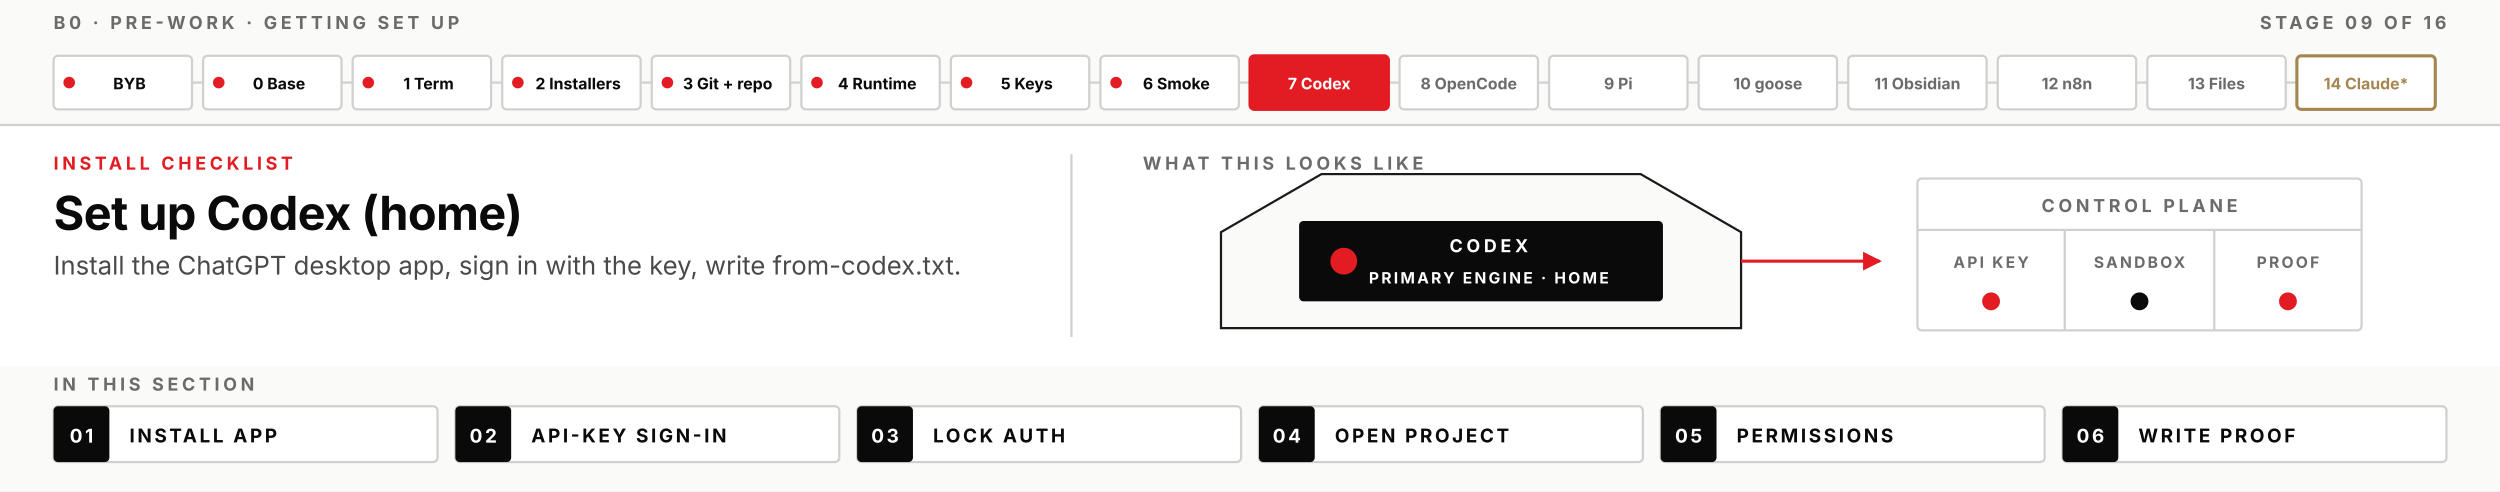
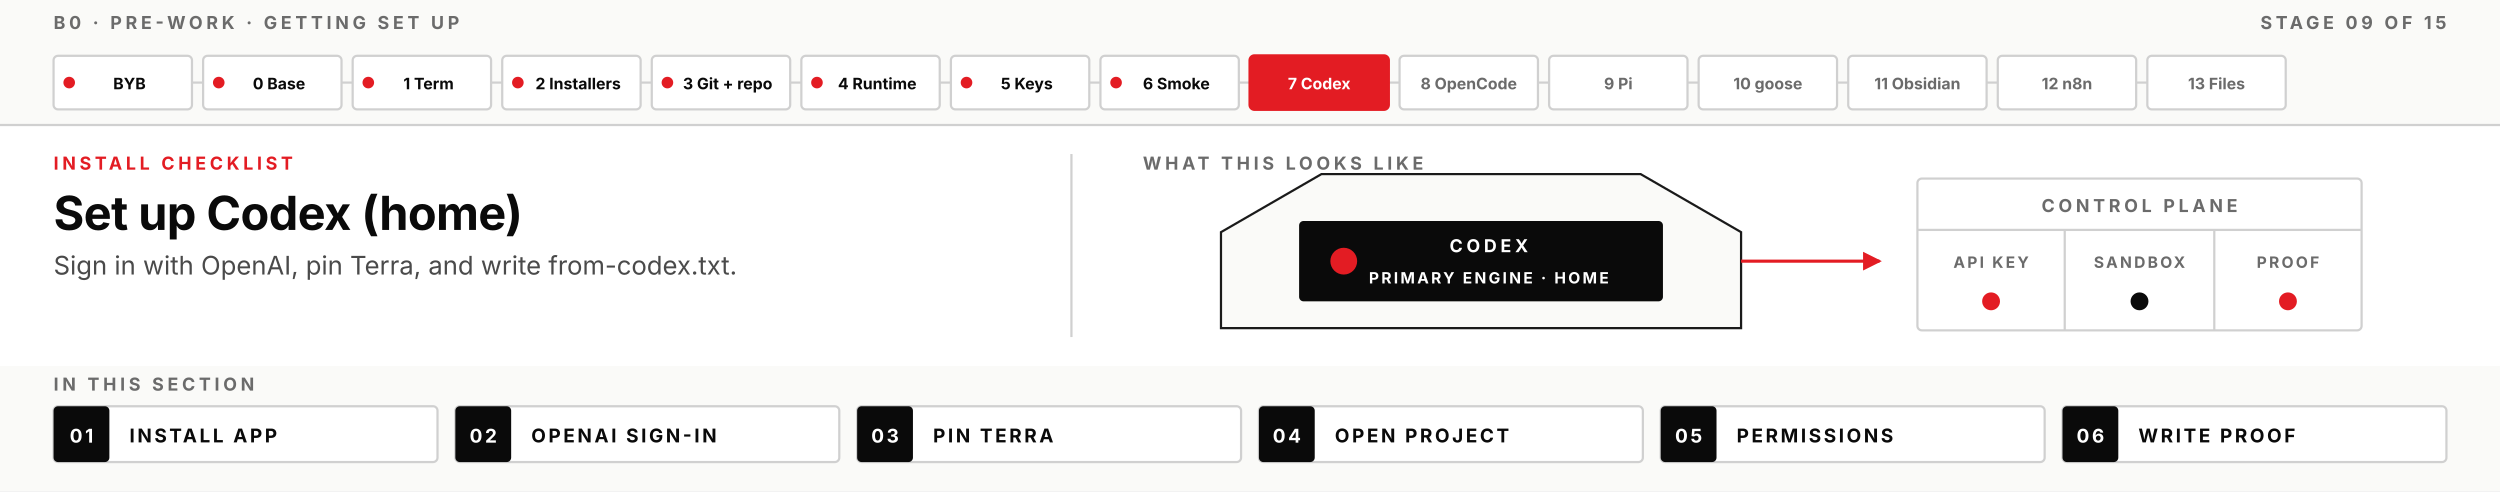
<svg xmlns="http://www.w3.org/2000/svg" viewBox="0 0 1120 220" role="img" aria-labelledby="title-install-pre-work-7-codex-your-home-for-the-week">
  <defs>
    <marker id="arrow" viewBox="0 0 8 8" refX="7" refY="4" markerWidth="6" markerHeight="6" orient="auto-start-reverse">
      <path d="M0 0 8 4 0 8Z" fill="#0A0A0A" />
    </marker>
    <marker id="arrow-red" viewBox="0 0 8 8" refX="7" refY="4" markerWidth="6" markerHeight="6" orient="auto-start-reverse">
      <path d="M0 0 8 4 0 8Z" fill="#E31C23" />
    </marker>
    <style>
      text { font-family: system-ui, "Inter", "Helvetica Neue", Arial, sans-serif; fill: #0A0A0A; }
      .micro { font-size: 8px; font-weight: 650; letter-spacing: 1.65px; }
      .tiny { font-size: 7px; font-weight: 650; letter-spacing: 1px; }
      .railtext { font-size: 7.1px; font-weight: 650; }
      .title { font-size: 21px; font-weight: 680; letter-spacing: -0.25px; }
      .purpose { font-size: 11.5px; font-weight: 430; fill: #4A4A4A; }
      .caption { font-size: 8.5px; font-weight: 650; letter-spacing: 1.15px; }
      .body { font-size: 9.5px; font-weight: 520; }
      .muted { fill: #6B6B6B; }
      .white { fill: #FFFFFF; }
      .red { fill: #E31C23; }
      .gold { fill: #A58650; }
      .line { fill: none; stroke: #0A0A0A; stroke-width: 1.35; vector-effect: non-scaling-stroke; }
      .hair { fill: none; stroke: #D0D0D0; stroke-width: 1; vector-effect: non-scaling-stroke; }
      .redline { fill: none; stroke: #E31C23; stroke-width: 1.4; vector-effect: non-scaling-stroke; }
      .goldline { fill: none; stroke: #A58650; stroke-width: 1.35; vector-effect: non-scaling-stroke; }
      .dash { stroke-dasharray: 5 4; }
    </style>
  </defs>
  <rect width="1120" height="220" fill="#FFFFFF" />
  <rect x="0" y="0" width="1120" height="56" fill="#FAFAF8" />
  <text x="24" y="13" class="micro muted">B0 · PRE-WORK · GETTING SET UP</text>
-   <text x="1096" y="13" class="micro muted" text-anchor="end">STAGE 09 OF 16</text>
-   <path d="M55 37H1060" class="hair" />
+   <text x="1096" y="13" class="micro muted" text-anchor="end">STAGE 09 OF 15</text>
+   <path d="M55 37H993" class="hair" />
  <rect x="24" y="25" width="62" height="24" rx="2" fill="#FFFFFF" stroke="#D0D0D0" stroke-width="1" />
  <circle cx="31" cy="37" r="2.6" fill="#E31C23" />
  <text x="58" y="40" class="railtext" text-anchor="middle">BYB</text>
  <rect x="91" y="25" width="62" height="24" rx="2" fill="#FFFFFF" stroke="#D0D0D0" stroke-width="1" />
  <circle cx="98" cy="37" r="2.6" fill="#E31C23" />
  <text x="125" y="40" class="railtext" text-anchor="middle">0 Base</text>
  <rect x="158" y="25" width="62" height="24" rx="2" fill="#FFFFFF" stroke="#D0D0D0" stroke-width="1" />
  <circle cx="165" cy="37" r="2.6" fill="#E31C23" />
  <text x="192" y="40" class="railtext" text-anchor="middle">1 Term</text>
  <rect x="225" y="25" width="62" height="24" rx="2" fill="#FFFFFF" stroke="#D0D0D0" stroke-width="1" />
  <circle cx="232" cy="37" r="2.6" fill="#E31C23" />
  <text x="259" y="40" class="railtext" text-anchor="middle">2 Installers</text>
  <rect x="292" y="25" width="62" height="24" rx="2" fill="#FFFFFF" stroke="#D0D0D0" stroke-width="1" />
  <circle cx="299" cy="37" r="2.6" fill="#E31C23" />
  <text x="326" y="40" class="railtext" text-anchor="middle">3 Git + repo</text>
  <rect x="359" y="25" width="62" height="24" rx="2" fill="#FFFFFF" stroke="#D0D0D0" stroke-width="1" />
  <circle cx="366" cy="37" r="2.6" fill="#E31C23" />
  <text x="393" y="40" class="railtext" text-anchor="middle">4 Runtime</text>
  <rect x="426" y="25" width="62" height="24" rx="2" fill="#FFFFFF" stroke="#D0D0D0" stroke-width="1" />
  <circle cx="433" cy="37" r="2.6" fill="#E31C23" />
  <text x="460" y="40" class="railtext" text-anchor="middle">5 Keys</text>
  <rect x="493" y="25" width="62" height="24" rx="2" fill="#FFFFFF" stroke="#D0D0D0" stroke-width="1" />
  <circle cx="500" cy="37" r="2.6" fill="#E31C23" />
  <text x="527" y="40" class="railtext" text-anchor="middle">6 Smoke</text>
  <rect x="560" y="25" width="62" height="24" rx="2" fill="#E31C23" stroke="#E31C23" stroke-width="1.4" />
  <text x="591" y="40" class="railtext white" text-anchor="middle">7 Codex</text>
  <rect x="627" y="25" width="62" height="24" rx="2" fill="#FFFFFF" stroke="#D0D0D0" stroke-width="1" />
  <text x="658" y="40" class="railtext muted" text-anchor="middle">8 OpenCode</text>
  <rect x="694" y="25" width="62" height="24" rx="2" fill="#FFFFFF" stroke="#D0D0D0" stroke-width="1" />
  <text x="725" y="40" class="railtext muted" text-anchor="middle">9 Pi</text>
  <rect x="761" y="25" width="62" height="24" rx="2" fill="#FFFFFF" stroke="#D0D0D0" stroke-width="1" />
  <text x="792" y="40" class="railtext muted" text-anchor="middle">10 goose</text>
  <rect x="828" y="25" width="62" height="24" rx="2" fill="#FFFFFF" stroke="#D0D0D0" stroke-width="1" />
  <text x="859" y="40" class="railtext muted" text-anchor="middle">11 Obsidian</text>
  <rect x="895" y="25" width="62" height="24" rx="2" fill="#FFFFFF" stroke="#D0D0D0" stroke-width="1" />
  <text x="926" y="40" class="railtext muted" text-anchor="middle">12 n8n</text>
  <rect x="962" y="25" width="62" height="24" rx="2" fill="#FFFFFF" stroke="#D0D0D0" stroke-width="1" />
  <text x="993" y="40" class="railtext muted" text-anchor="middle">13 Files</text>
-   <rect x="1029" y="25" width="62" height="24" rx="2" fill="#FFFFFF" stroke="#A58650" stroke-width="1.4" />
-   <text x="1060" y="40" class="railtext gold" text-anchor="middle">14 Claude*</text>
  <path d="M0 56H1120" class="hair" />
  <text x="24" y="76" class="micro red">INSTALL CHECKLIST</text>
  <text x="24" y="103" class="title">Set up Codex (home)</text>
-   <text x="24" y="123" class="purpose">Install the ChatGPT desktop app, sign in with the key, write from-codex.txt.</text>
+   <text x="24" y="123" class="purpose">Sign in with OpenAI, pin Terra, and write from-codex.txt.</text>
  <path d="M480 69V151" class="hair" />
  <text x="512" y="76" class="micro muted">WHAT THIS LOOKS LIKE</text>
  <g aria-label="Codex primary engine home base">
    <path d="M547 104L592 78H735L780 104V147H547Z" fill="#FAFAF8" stroke="#1A1A1A" />
    <rect x="582" y="99" width="163" height="36" rx="2" fill="#0A0A0A" />
    <circle cx="602" cy="117" r="6" fill="#E31C23" />
    <text x="667" y="113" class="micro white" text-anchor="middle">CODEX</text>
    <text x="667" y="127" class="tiny white" text-anchor="middle">PRIMARY ENGINE · HOME</text>
    <path d="M780 117H842" class="redline" marker-end="url(#arrow-red)" />
    <rect x="859" y="80" width="199" height="68" rx="2" fill="#FFFFFF" stroke="#D0D0D0" />
    <path d="M859 103H1058M925 103V148M992 103V148" class="hair" />
    <text x="958.5" y="95" class="micro muted" text-anchor="middle">CONTROL PLANE</text>
    <text x="892" y="120" class="tiny muted" text-anchor="middle">API KEY</text>
    <text x="958.5" y="120" class="tiny muted" text-anchor="middle">SANDBOX</text>
    <text x="1025" y="120" class="tiny muted" text-anchor="middle">PROOF</text>
    <circle cx="892" cy="135" r="4" fill="#E31C23" />
    <circle cx="958.5" cy="135" r="4" fill="#0A0A0A" />
    <circle cx="1025" cy="135" r="4" fill="#E31C23" />
  </g>
  <rect x="0" y="164" width="1120" height="56" fill="#FAFAF8" />
  <text x="24" y="175" class="micro muted">IN THIS SECTION</text>
  <rect x="24.00" y="182" width="172.00" height="25" rx="2" fill="#FFFFFF" stroke="#D0D0D0" />
  <rect x="24.00" y="182" width="25" height="25" rx="2" fill="#0A0A0A" />
  <text x="36.50" y="198.3" class="caption white" text-anchor="middle">01</text>
  <text x="58.00" y="198.2" class="caption">INSTALL APP</text>
  <rect x="204.00" y="182" width="172.00" height="25" rx="2" fill="#FFFFFF" stroke="#D0D0D0" />
  <rect x="204.00" y="182" width="25" height="25" rx="2" fill="#0A0A0A" />
  <text x="216.50" y="198.3" class="caption white" text-anchor="middle">02</text>
-   <text x="238.00" y="198.2" class="caption">API-KEY SIGN-IN</text>
+   <text x="238.00" y="198.2" class="caption">OPENAI SIGN-IN</text>
  <rect x="384.00" y="182" width="172.00" height="25" rx="2" fill="#FFFFFF" stroke="#D0D0D0" />
  <rect x="384.00" y="182" width="25" height="25" rx="2" fill="#0A0A0A" />
  <text x="396.50" y="198.3" class="caption white" text-anchor="middle">03</text>
-   <text x="418.00" y="198.2" class="caption">LOCK AUTH</text>
+   <text x="418.00" y="198.2" class="caption">PIN TERRA</text>
  <rect x="564.00" y="182" width="172.00" height="25" rx="2" fill="#FFFFFF" stroke="#D0D0D0" />
  <rect x="564.00" y="182" width="25" height="25" rx="2" fill="#0A0A0A" />
  <text x="576.50" y="198.3" class="caption white" text-anchor="middle">04</text>
  <text x="598.00" y="198.2" class="caption">OPEN PROJECT</text>
  <rect x="744.00" y="182" width="172.00" height="25" rx="2" fill="#FFFFFF" stroke="#D0D0D0" />
  <rect x="744.00" y="182" width="25" height="25" rx="2" fill="#0A0A0A" />
  <text x="756.50" y="198.3" class="caption white" text-anchor="middle">05</text>
  <text x="778.00" y="198.2" class="caption">PERMISSIONS</text>
  <rect x="924.00" y="182" width="172.00" height="25" rx="2" fill="#FFFFFF" stroke="#D0D0D0" />
  <rect x="924.00" y="182" width="25" height="25" rx="2" fill="#0A0A0A" />
  <text x="936.50" y="198.3" class="caption white" text-anchor="middle">06</text>
  <text x="958.00" y="198.2" class="caption">WRITE PROOF</text>
</svg>
